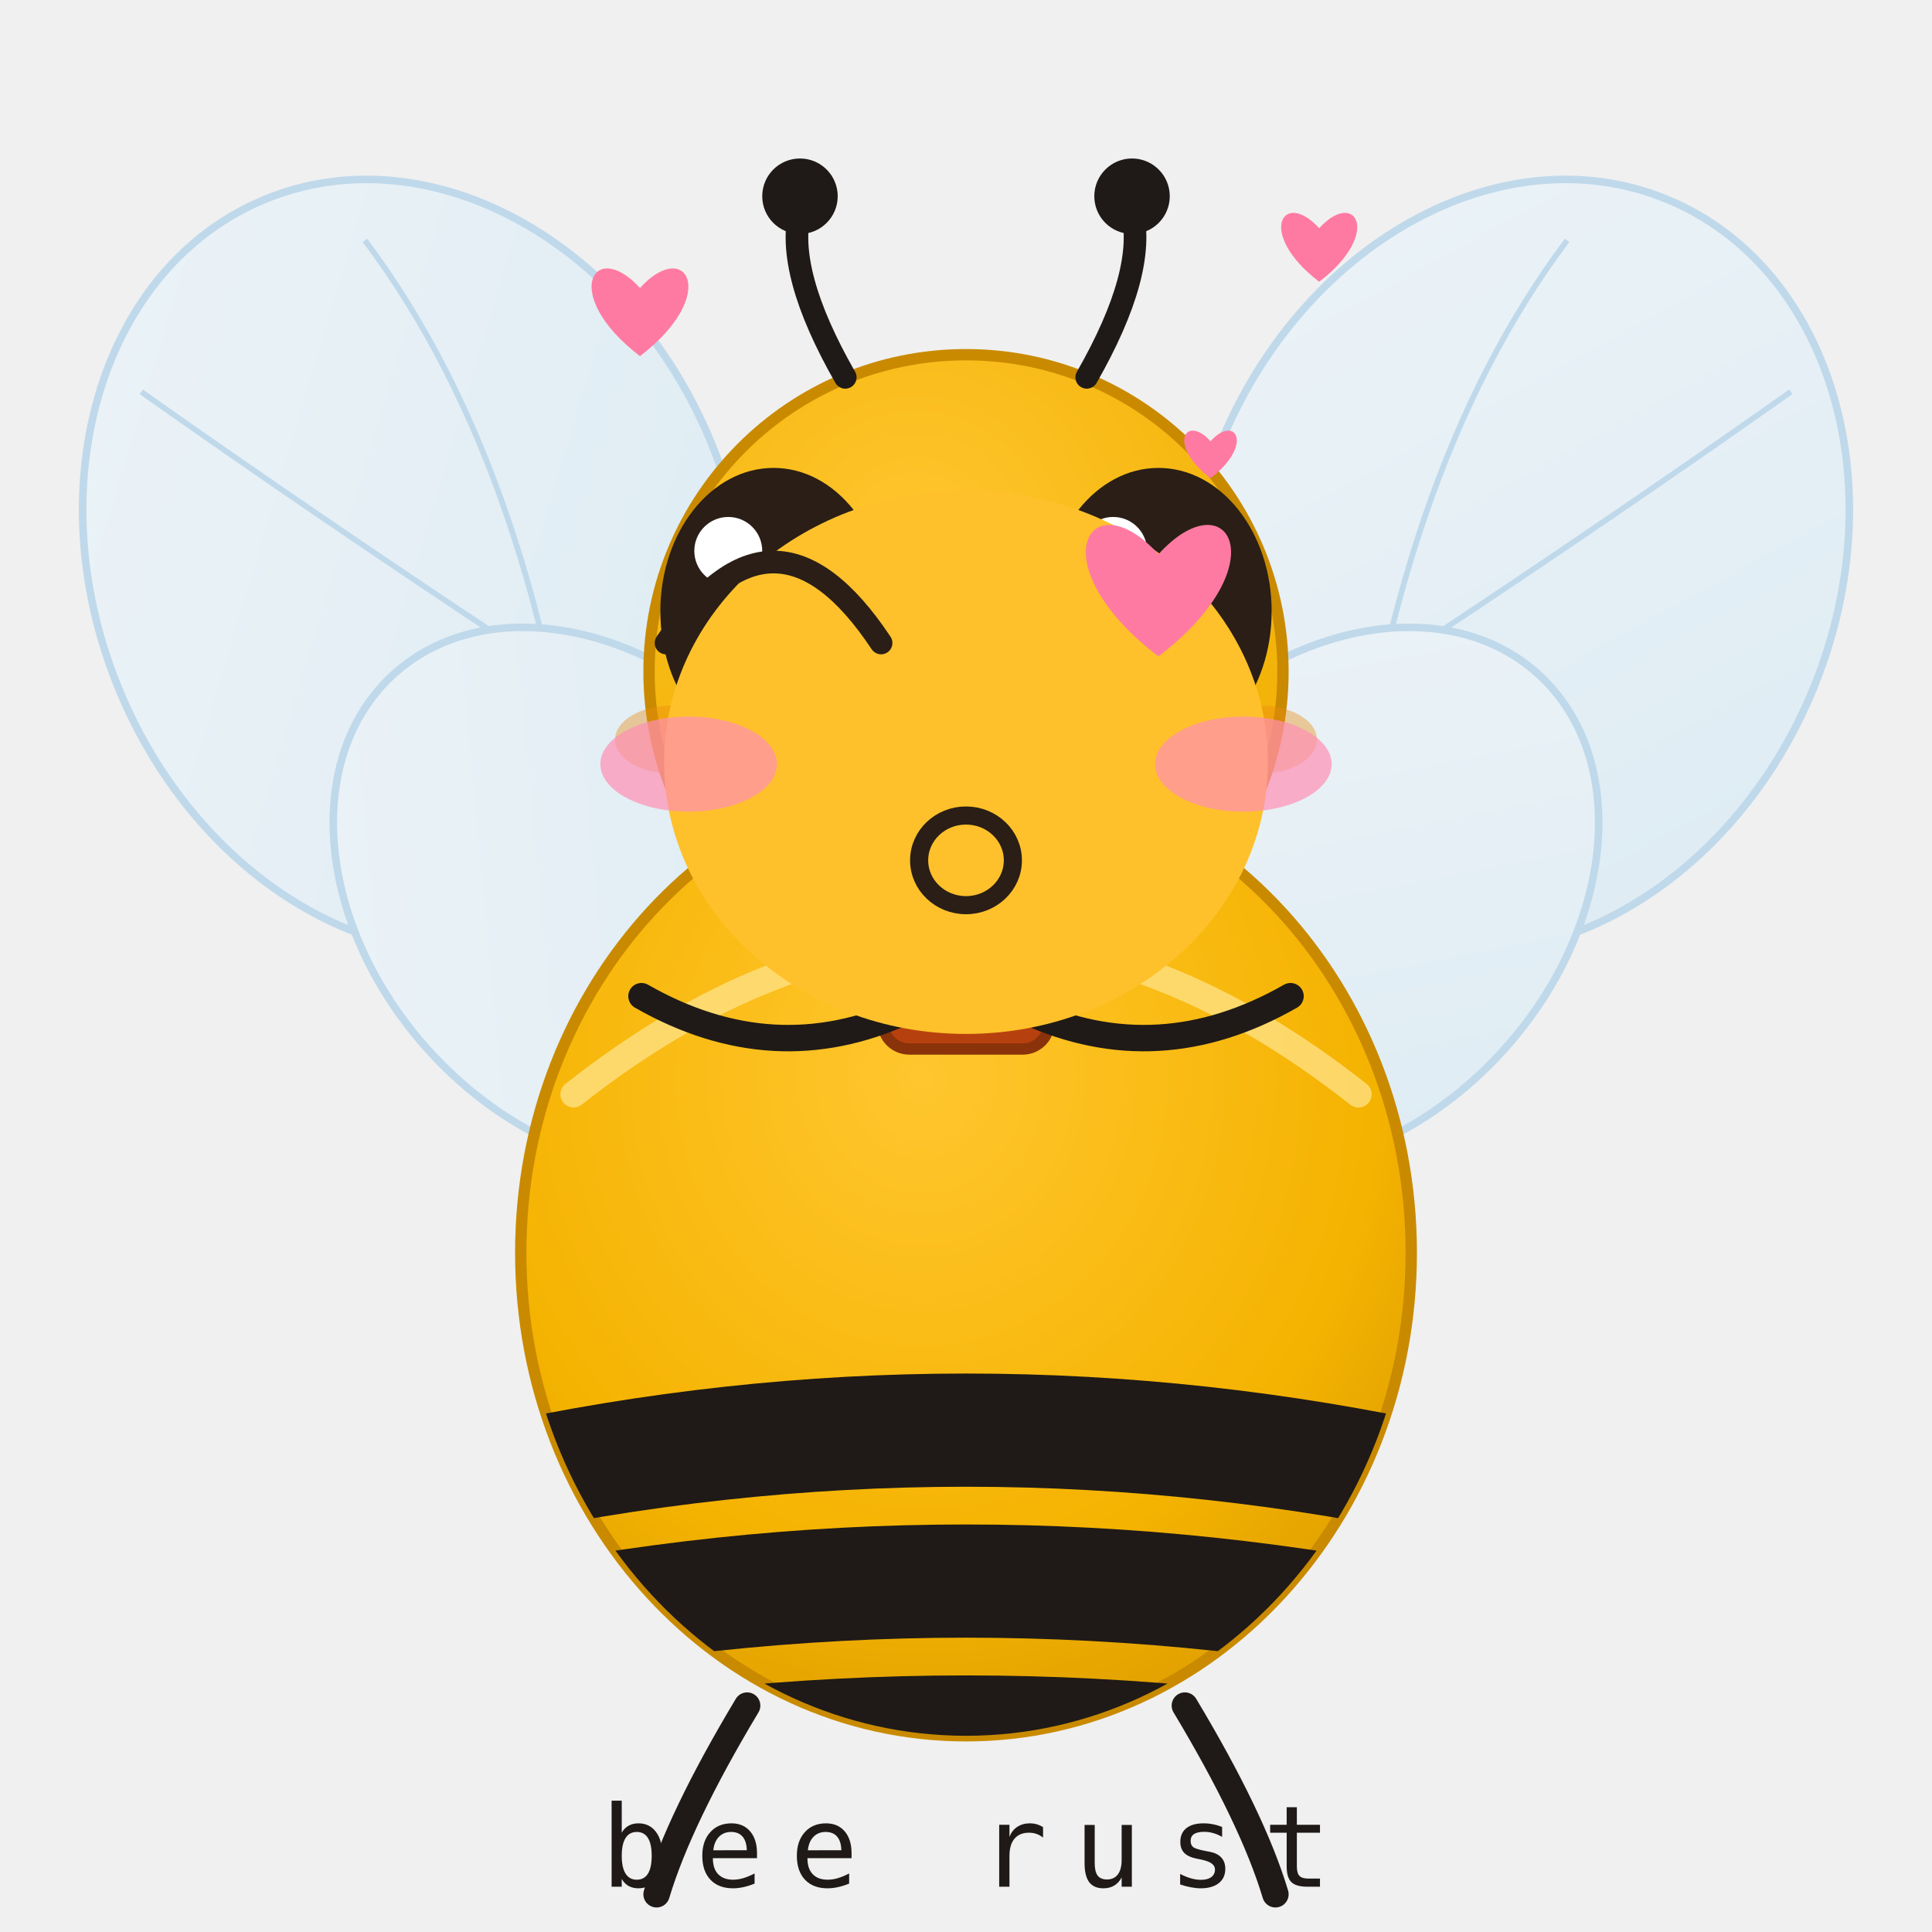
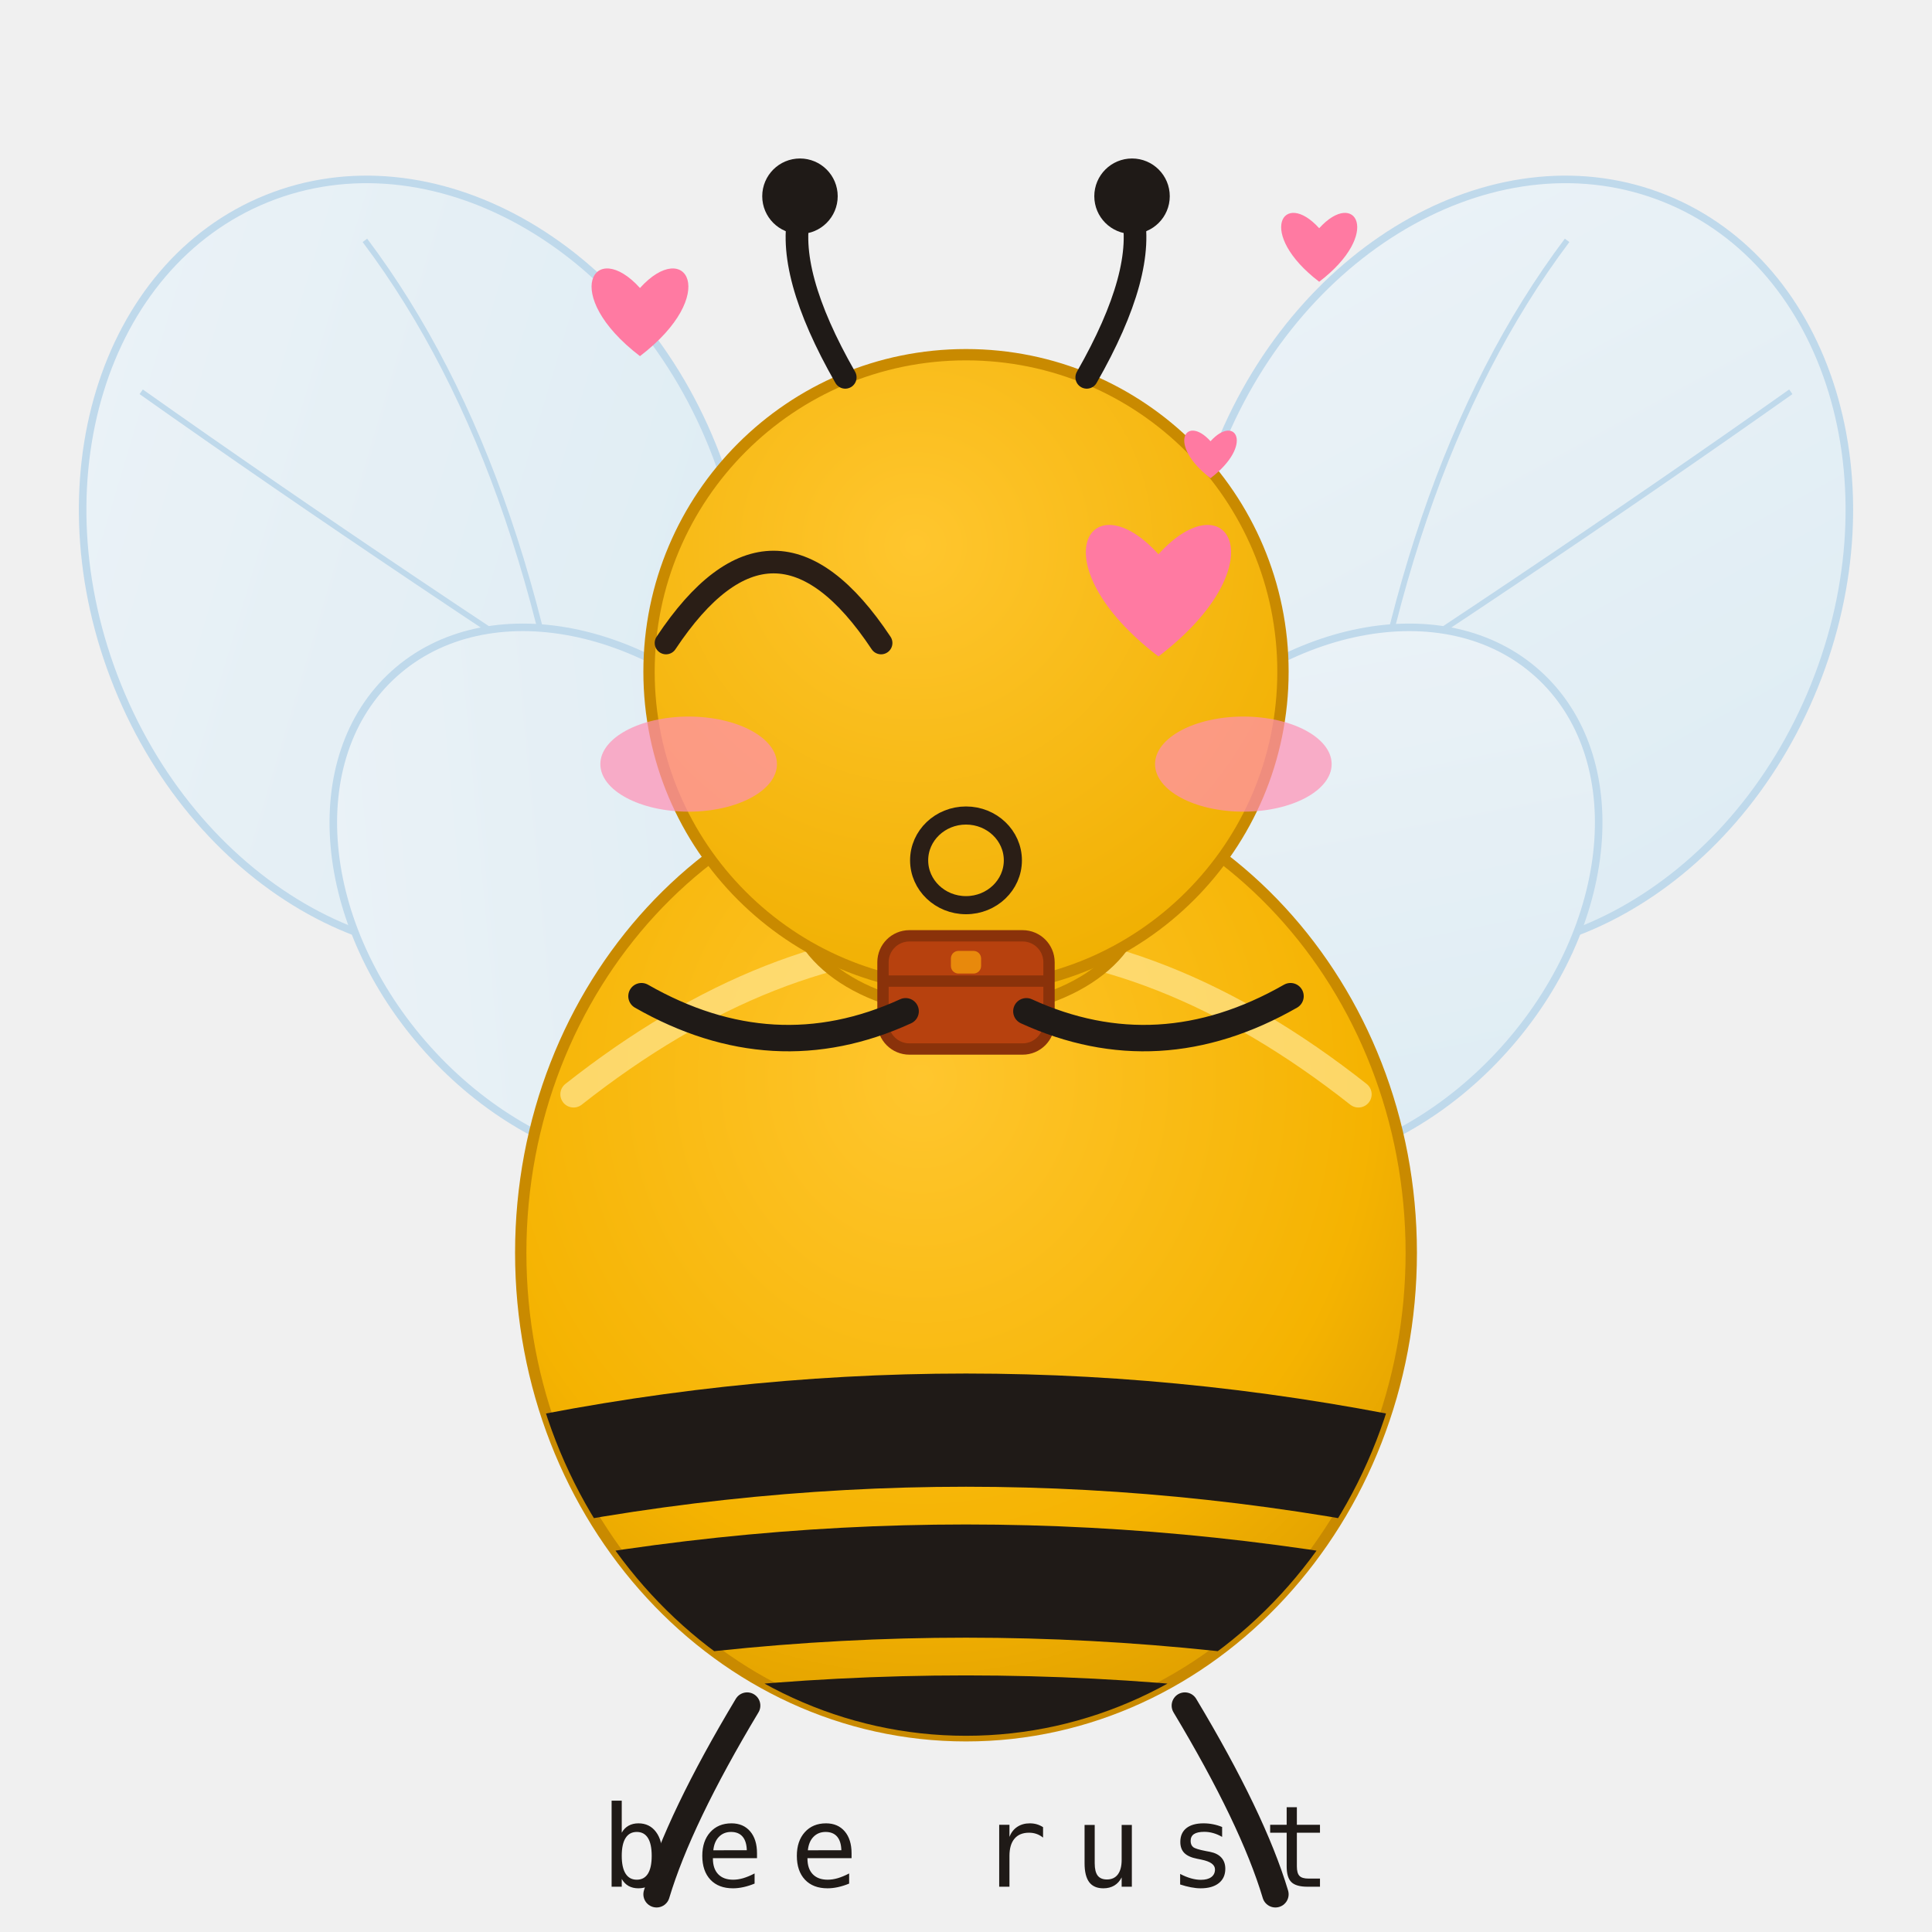
<svg xmlns="http://www.w3.org/2000/svg" viewBox="0 0 512 512" width="512" height="512" role="img" aria-label="Rusty · 撒娇 Coquettish">
  <style>
.ex-motion { animation: ex-sway 2.4s ease-in-out infinite; transform-box: fill-box; transform-origin: 50% 50%; }
.ex-anim-tear { animation: ex-tear 1.8s ease-in infinite; transform-box: fill-box; transform-origin: center; }
.ex-anim-sweat { animation: ex-tear 1.5s ease-in infinite; transform-box: fill-box; transform-origin: center; }
.ex-anim-heart { animation: ex-heart 2.2s ease-out infinite; transform-box: fill-box; transform-origin: center; }
.ex-anim-spark { animation: ex-spark 1.9s ease-in-out infinite; transform-box: fill-box; transform-origin: center; }
.ex-anim-rain { animation: ex-rain 1.4s linear infinite; transform-box: fill-box; transform-origin: center; }
.ex-anim-confetti { animation: ex-confetti 2.4s linear infinite; transform-box: fill-box; transform-origin: center; }
.ex-anim-pulse { animation: ex-pulse 1.6s ease-in-out infinite; transform-box: fill-box; transform-origin: center; }
.ex-anim-knock { animation: ex-knock 0.55s ease-in-out infinite; transform-box: fill-box; transform-origin: center; }
.ex-anim-knockline { animation: ex-knockline 0.55s ease-out infinite; transform-box: fill-box; transform-origin: center; }
.ex-anim-palm { animation: ex-palm 0.9s ease-in-out infinite; transform-box: fill-box; transform-origin: center; }
.ex-anim-steam { animation: ex-steam 1.8s ease-out infinite; transform-box: fill-box; transform-origin: center; }
.ex-anim-shock { animation: ex-shock 0.5s ease-in-out infinite; transform-box: fill-box; transform-origin: center; }
.ex-anim-please { animation: ex-please 1.4s ease-in-out infinite; transform-box: fill-box; transform-origin: center; }
.ex-anim-drift { animation: ex-drift 4.5s ease-in-out infinite; transform-box: fill-box; transform-origin: center; }
@keyframes ex-sway { 0%,100% { transform: rotate(0deg); } 50% { transform: rotate(-2.5deg); } }
@keyframes ex-tear { 0% { transform: translateY(0); opacity: 0; } 18% { opacity: 1; } 100% { transform: translateY(33px); opacity: 0; } }
@keyframes ex-heart { 0% { transform: translateY(0) scale(.65); opacity: 0; } 20% { opacity: 1; } 100% { transform: translateY(-54px) scale(1.15); opacity: 0; } }
@keyframes ex-spark { 0%,100% { transform: scale(.6) rotate(0deg); opacity: .3; } 50% { transform: scale(1.15) rotate(25deg); opacity: 1; } }
@keyframes ex-rain { 0% { transform: translateY(0); opacity: 0; } 20% { opacity: 1; } 100% { transform: translateY(36px); opacity: 0; } }
@keyframes ex-confetti { 0% { transform: translateY(-10.5px) rotate(0deg); opacity: 1; } 100% { transform: translateY(48px) rotate(200deg); opacity: 0; } }
@keyframes ex-pulse { 0%,100% { transform: scale(1); opacity: .35; } 50% { transform: scale(1.18); opacity: .7; } }
@keyframes ex-knock { 0%,100% { transform: translateX(13.5px); } 35% { transform: translateX(0); } }
@keyframes ex-knockline { 0%,100% { transform: scaleX(.6); opacity: .35; } 35% { transform: scaleX(1); opacity: 1; } }
@keyframes ex-palm { 0%,100% { transform: translateY(0) rotate(0deg); } 50% { transform: translateY(-3.6px) rotate(-4deg); } }
@keyframes ex-steam { 0% { transform: translateY(0); opacity: .7; } 100% { transform: translateY(-27px); opacity: 0; } }
@keyframes ex-shock { 0%,100% { transform: scaleX(.7); opacity: .4; } 50% { transform: scaleX(1.25); opacity: 1; } }
@keyframes ex-please { 0%,100% { transform: translateY(0); } 50% { transform: translateY(-5.4px); } }
@keyframes ex-drift { 0%,100% { transform: translateY(0); } 50% { transform: translateY(-6px); } }
@media (prefers-reduced-motion: reduce) {
  .ex-motion, [class*="ex-anim-"] { animation: none !important; }
}
</style>
  <g class="ex-motion ex-coquettish">
    <g class="ex-base">
      <defs>
        <radialGradient id="bellyGrad" cx="45%" cy="32%" r="72%">
          <stop offset="0%" stop-color="#FFC62E" />
          <stop offset="70%" stop-color="#F5B301">
        
      </stop>
          <stop offset="100%" stop-color="#DE9E00" />
        </radialGradient>
        <radialGradient id="headGrad" cx="42%" cy="30%" r="75%">
          <stop offset="0%" stop-color="#FFC62E" />
          <stop offset="100%" stop-color="#F0AF00" />
        </radialGradient>
        <linearGradient id="wingGrad" x1="0" y1="0" x2="1" y2="1">
          <stop offset="0%" stop-color="#EAF5FC" />
          <stop offset="100%" stop-color="#CFE8F5" />
        </linearGradient>
        <clipPath id="bellyClip">
          <ellipse cx="256" cy="332" rx="118" ry="128" />
        </clipPath>
      </defs>
      <g>
        <g fill="url(#wingGrad)" stroke="#9FC9E8" stroke-width="2" opacity="0.6">
          <g>
            <ellipse cx="110" cy="150" rx="85" ry="105" transform="rotate(-22 110 150)" />
            <path d="M60 80 Q105 150 165 235" fill="none" stroke-width="1.5" transform="rotate(-22 110 150)" />
            <path d="M130 65 Q150 140 120 245" fill="none" stroke-width="1.5" transform="rotate(-22 110 150)" />
          </g>
          <g>
            <ellipse cx="402" cy="150" rx="85" ry="105" transform="rotate(22 402 150)" />
            <path d="M452 80 Q407 150 347 235" fill="none" stroke-width="1.5" transform="rotate(22 402 150)" />
            <path d="M382 65 Q362 140 392 245" fill="none" stroke-width="1.5" transform="rotate(22 402 150)" />
          </g>
          <g>
            <ellipse cx="158" cy="238" rx="60" ry="80" transform="rotate(-42 158 238)" />
          </g>
          <g>
            <ellipse cx="354" cy="238" rx="60" ry="80" transform="rotate(42 354 238)" />
          </g>
        </g>
        <g stroke="#1F1A17" stroke-width="7" stroke-linecap="round" fill="none">
          <path d="M198 452 Q180 482 174 502" />
          <path d="M314 452 Q332 482 338 502" />
        </g>
        <g>
          <ellipse cx="256" cy="332" rx="118" ry="128" fill="url(#bellyGrad)" stroke="#C98A00" stroke-width="3" />
          <path d="M152 290 Q256 208 360 290" fill="none" stroke="#FFE38A" stroke-width="7" stroke-linecap="round" opacity="0.75">
      
    </path>
          <g clip-path="url(#bellyClip)">
            <path d="M128 378 Q256 350 384 378 L384 408 Q256 380 128 408 Z" fill="#1F1A17" />
            <path d="M124 418 Q256 390 388 418 L388 448 Q256 420 124 448 Z" fill="#1F1A17" />
            <path d="M120 458 Q256 430 392 458 L392 486 Q256 460 120 486 Z" fill="#1F1A17" />
          </g>
        </g>
        <ellipse cx="256" cy="238" rx="46" ry="30" fill="url(#headGrad)" stroke="#C98A00" stroke-width="3" />
        <circle cx="256" cy="178" r="84" fill="url(#headGrad)" stroke="#C98A00" stroke-width="3" />
        <g stroke="#1F1A17" stroke-width="6" stroke-linecap="round" fill="#1F1A17">
          <path d="M224 100 Q208 72 212 56" fill="none" />
          <circle cx="212" cy="52" r="7" />
          <path d="M288 100 Q304 72 300 56" fill="none" />
          <circle cx="300" cy="52" r="7" />
        </g>
-         <ellipse cx="205" cy="162" rx="30" ry="38" fill="#2A1E16" />
-         <ellipse cx="307" cy="162" rx="30" ry="38" fill="#2A1E16" />
-         <circle cx="193" cy="146" r="9" fill="#FFFFFF" />
-         <circle cx="295" cy="146" r="9" fill="#FFFFFF" />
-         <circle cx="191" cy="143" r="3.5" fill="#FFFFFF" />
-         <path d="M244 216 Q256 228 268 216" fill="none" stroke="#1F1A17" stroke-width="5" stroke-linecap="round" />
-         <ellipse cx="178" cy="196" rx="15" ry="9" fill="#E8890C" opacity="0.4" />
-         <ellipse cx="334" cy="196" rx="15" ry="9" fill="#E8890C" opacity="0.4" />
        <g>
          <rect x="234" y="248" width="44" height="30" rx="7" fill="#B7410E" stroke="#8A320A" stroke-width="3" />
          <path d="M234 260 L278 260" stroke="#8A320A" stroke-width="3" />
          <rect x="252" y="252" width="8" height="6" rx="2" fill="#E8890C" />
          <path d="M170 264 Q205 284 240 268" fill="none" stroke="#1F1A17" stroke-width="7" stroke-linecap="round" />
          <path d="M342 264 Q307 284 272 268" fill="none" stroke="#1F1A17" stroke-width="7" stroke-linecap="round" />
        </g>
        <text x="256" y="500" text-anchor="middle" font-family="ui-monospace,SFMono-Regular,Menlo,monospace" font-size="30" letter-spacing="7" fill="#1F1A17">bee rust</text>
      </g>
    </g>
    <g class="ex-face">
-       <ellipse cx="256" cy="202" rx="80" ry="72" fill="#FFC12B" />
      <path d="M 176.5,170.4 Q 205,127.5 233.5,170.4" fill="none" stroke="#2A1E16" stroke-width="6" stroke-linecap="round" />
      <path class="ex-anim-pulse" style="animation-delay:0s" d="M 307,173.97 C 274.87,149.4 288.73,126.72 307,146.88 C 325.27,126.72 339.13,149.4 307,173.97 Z" fill="#FF7AA2" />
      <ellipse cx="256" cy="228" rx="12.42" ry="11.88" fill="none" stroke="#2A1E16" stroke-width="4.8" />
      <ellipse class="ex-anim-pulse" cx="182.5" cy="202.5" rx="23.4" ry="12.6" fill="#FF8FB3" opacity="0.7" />
      <ellipse class="ex-anim-pulse" cx="329.5" cy="202.5" rx="23.4" ry="12.6" fill="#FF8FB3" opacity="0.7" />
      <path class="ex-anim-heart" style="animation-delay:0.0s" d="M 169.6,94.38 C 148.18,78 157.42,62.88 169.6,76.32 C 181.78,62.88 191.02,78 169.6,94.38 Z" fill="#FF7AA2" />
      <path class="ex-anim-heart" style="animation-delay:0.7s" d="M 349.6,74.67 C 332.77,61.8 340.03,49.92 349.6,60.48 C 359.17,49.92 366.43,61.8 349.6,74.67 Z" fill="#FF7AA2" />
      <path class="ex-anim-heart" style="animation-delay:1.3s" d="M 320.8,126.73 C 309.17,117.84 314.19,109.63 320.8,116.93 C 327.41,109.63 332.43,117.84 320.8,126.73 Z" fill="#FF7AA2" />
    </g>
  </g>
</svg>
